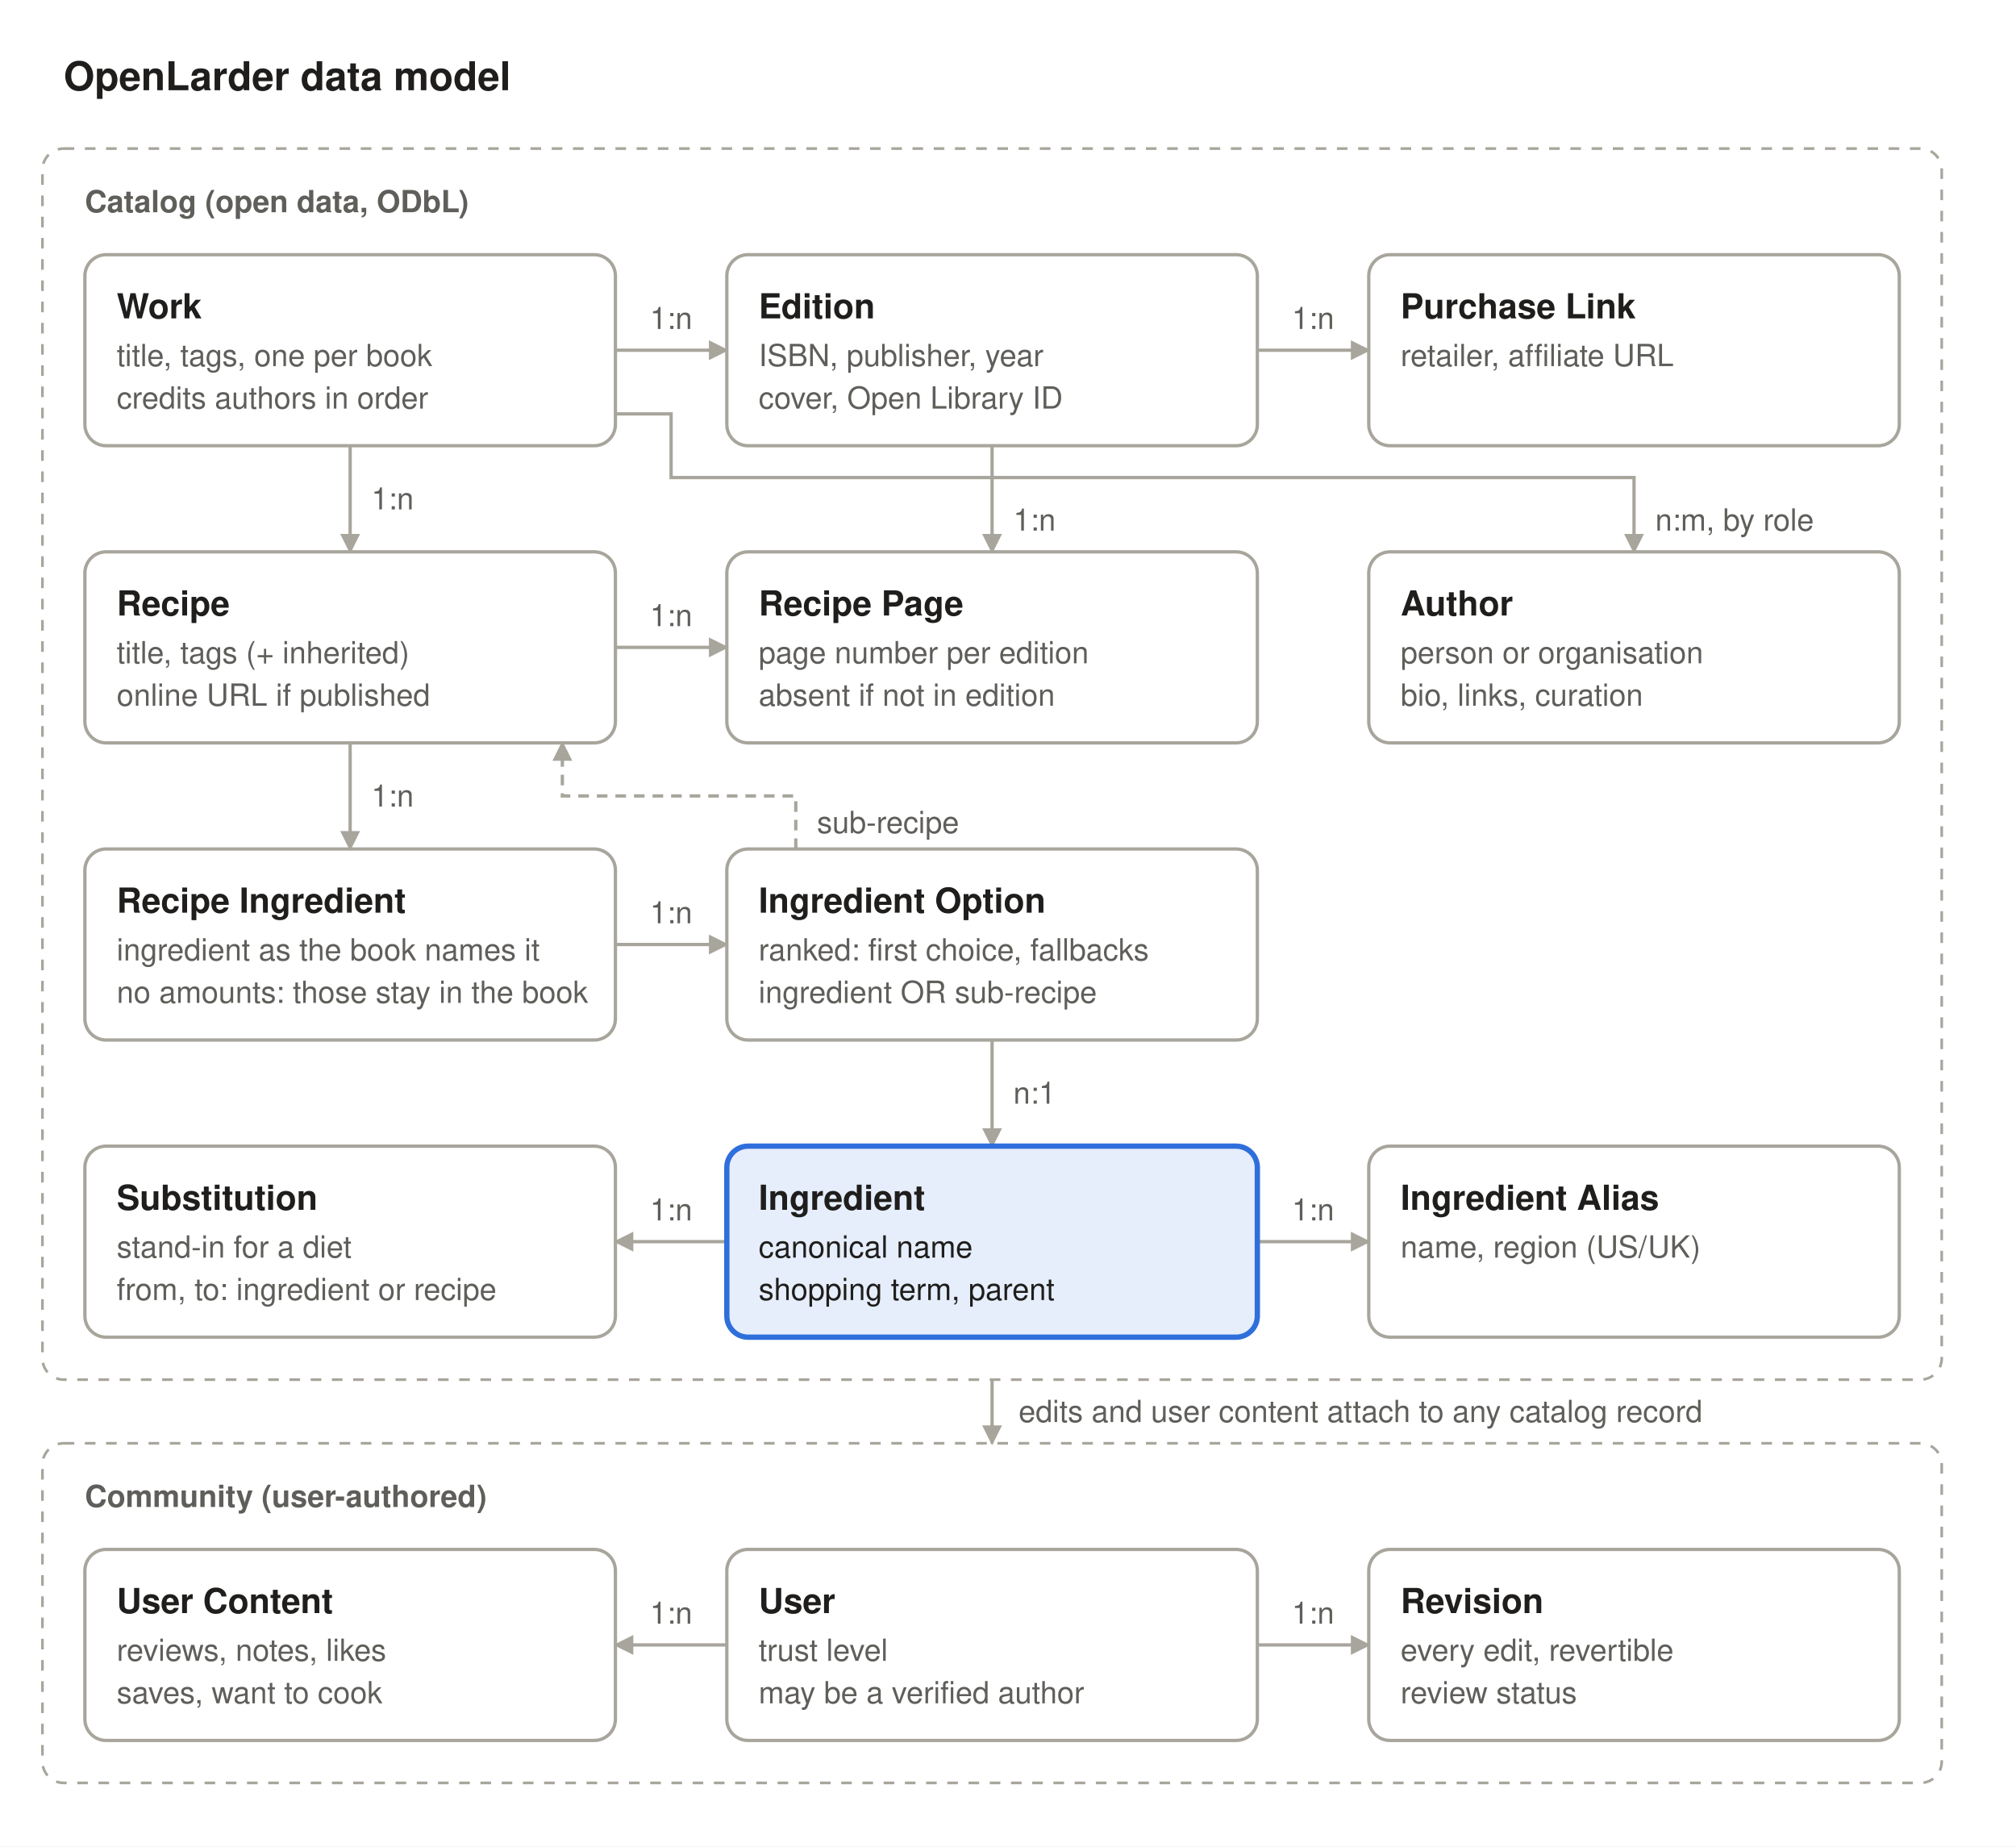
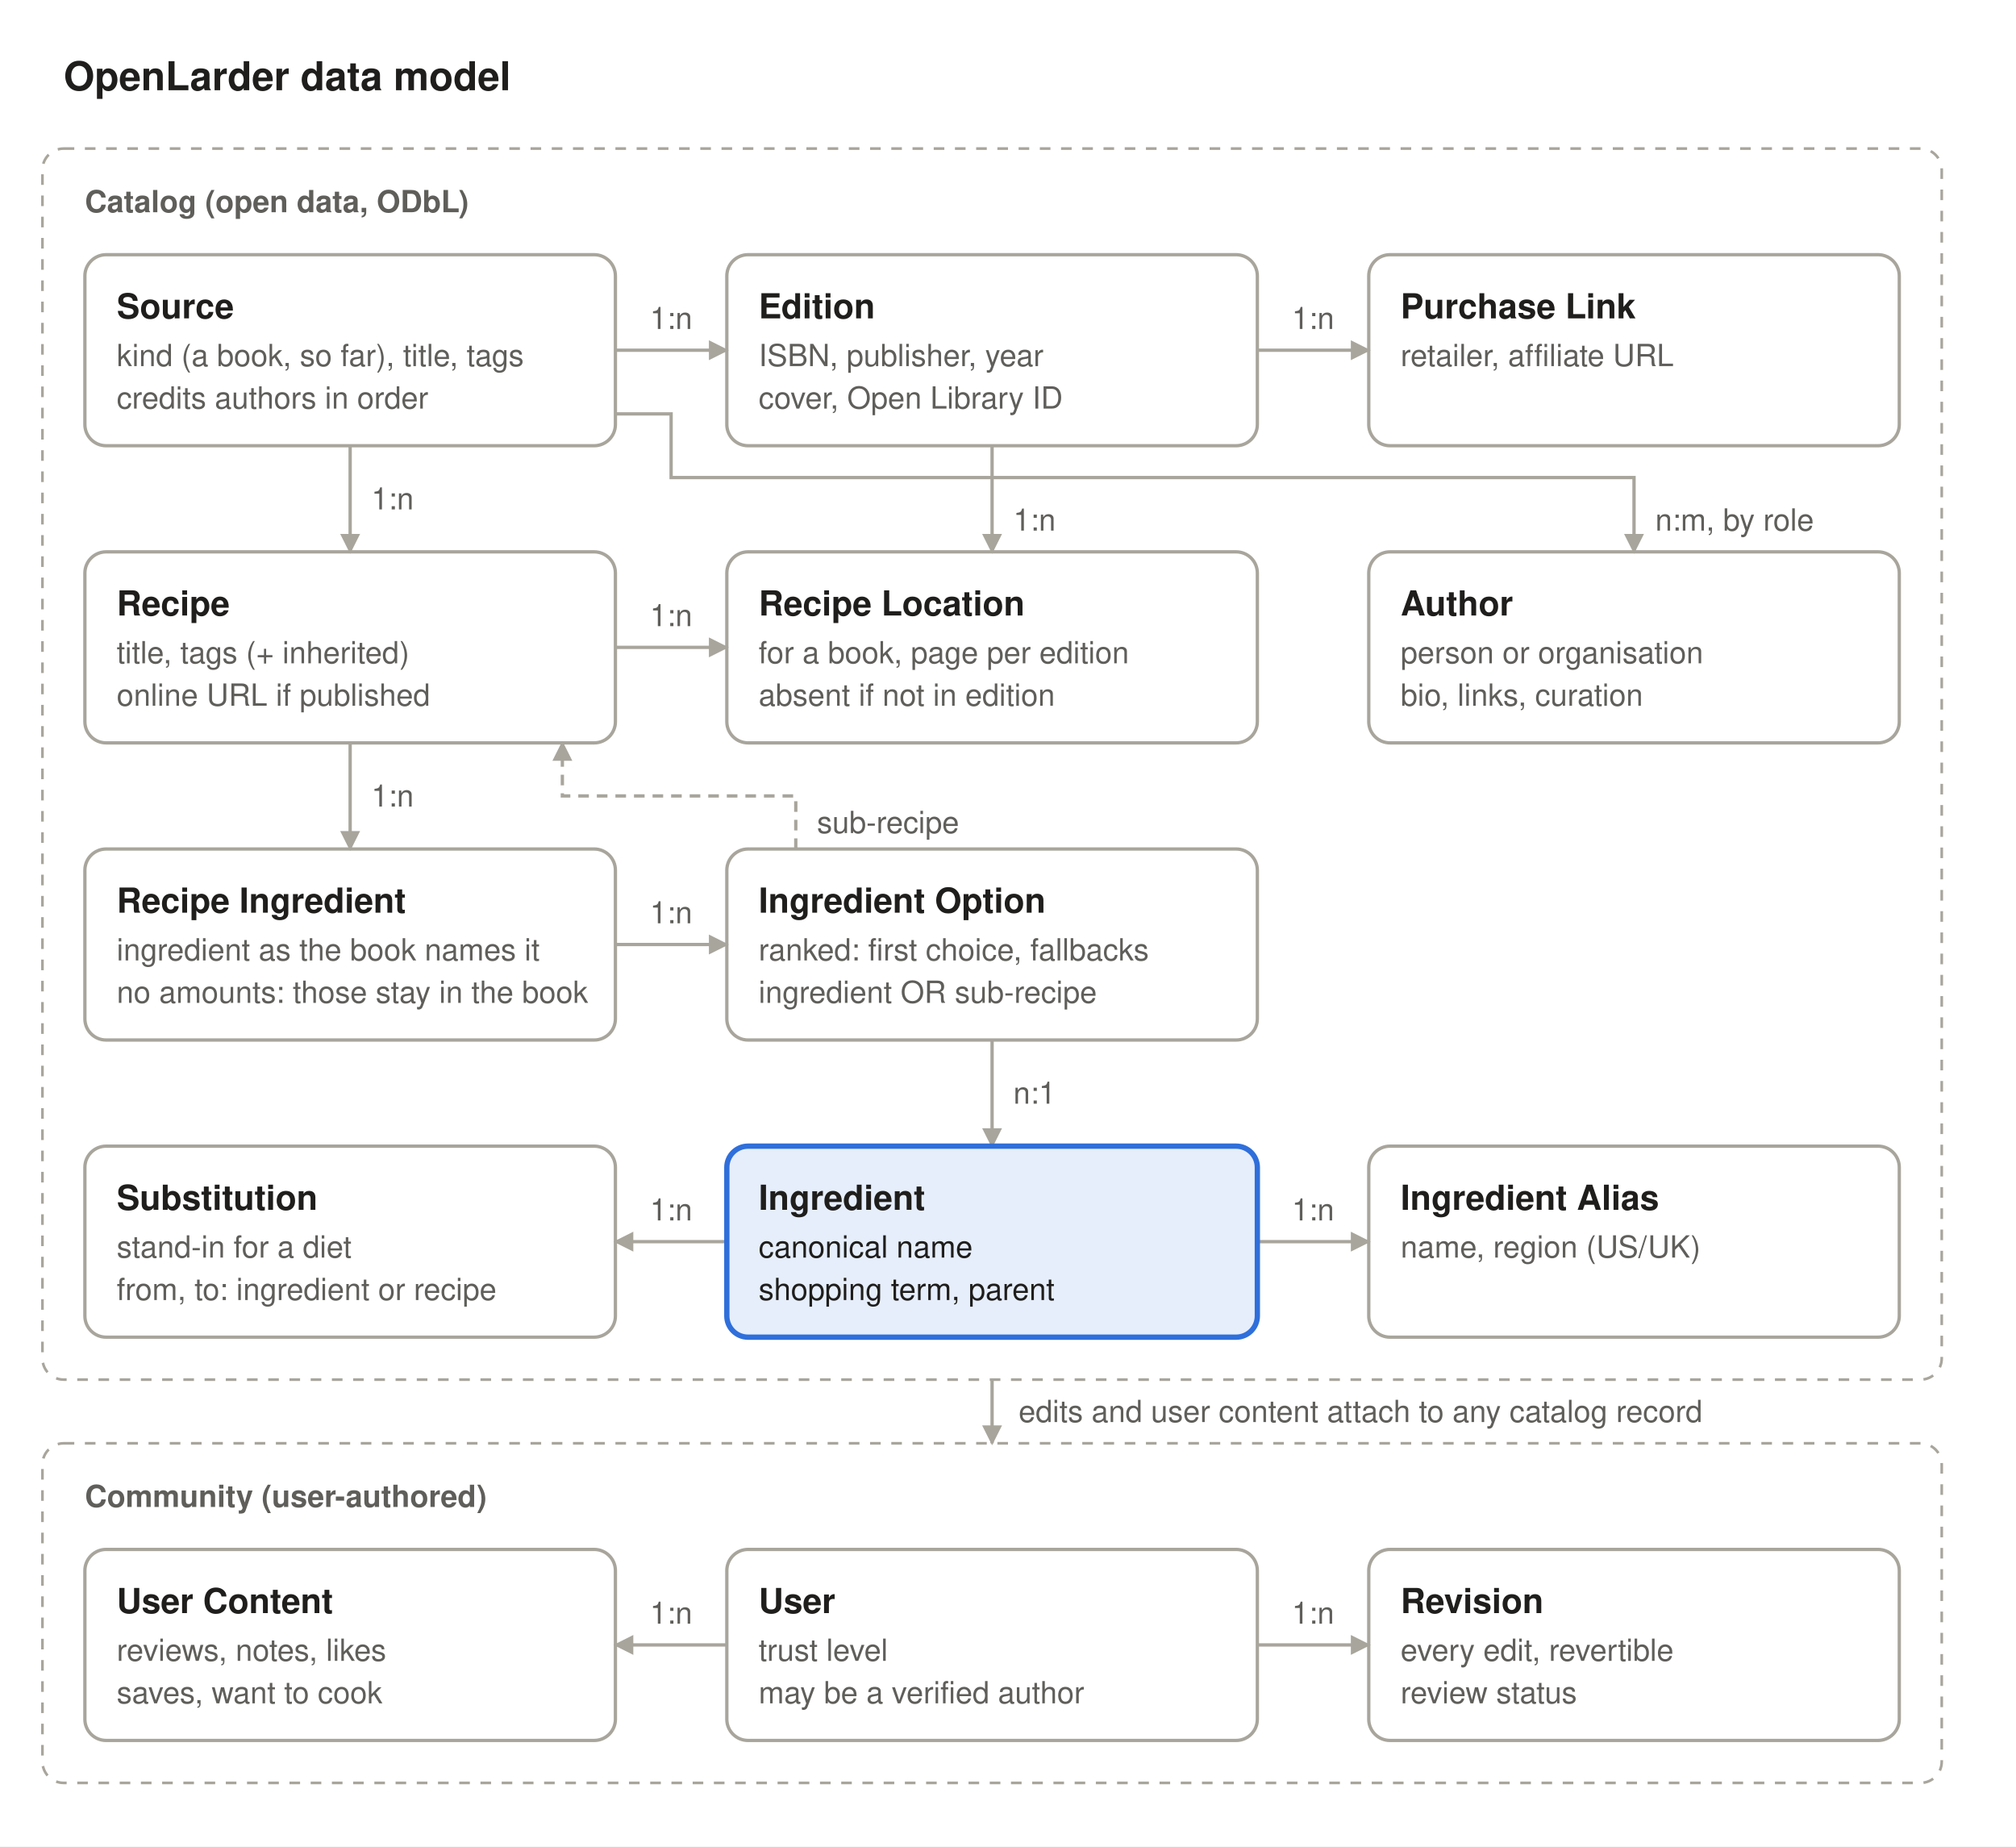
<svg xmlns="http://www.w3.org/2000/svg" viewBox="0 0 760 696" width="760" height="696" font-family="Helvetica, Arial, DejaVu Sans, sans-serif" font-size="13">
  <defs>
    <marker id="a" viewBox="0 0 10 10" refX="9" refY="5" markerWidth="6" markerHeight="6" orient="auto-start-reverse">
      <path d="M0 0L10 5L0 10z" fill="#a8a59c" />
    </marker>
  </defs>
  <rect width="760" height="696" fill="#ffffff" />
  <text x="24" y="34" font-size="15" font-weight="600" fill="#1f1e1c">OpenLarder data model</text>
  <rect x="16" y="56" width="716" height="464" rx="8" fill="none" stroke="#a8a59c" stroke-dasharray="4 4" />
  <text x="32" y="80" font-size="11.5" font-weight="600" fill="#5f5e5a">Catalog (open data, ODbL)</text>
  <rect x="16" y="544" width="716" height="128" rx="8" fill="none" stroke="#a8a59c" stroke-dasharray="4 4" />
  <text x="32" y="568" font-size="11.5" font-weight="600" fill="#5f5e5a">Community (user-authored)</text>
  <g fill="none" stroke="#a8a59c" stroke-width="1.25">
    <path d="M232 132H274" marker-end="url(#a)" />
    <path d="M474 132H516" marker-end="url(#a)" />
    <path d="M132 168V208" marker-end="url(#a)" />
    <path d="M232 244H274" marker-end="url(#a)" />
    <path d="M374 168V208" marker-end="url(#a)" />
    <path d="M232 156H253V180H616V208" marker-end="url(#a)" />
    <path d="M132 280V320" marker-end="url(#a)" />
    <path d="M232 356H274" marker-end="url(#a)" />
    <path d="M300 320V300H212V280" stroke-dasharray="4 3" marker-end="url(#a)" />
    <path d="M374 392V432" marker-end="url(#a)" />
    <path d="M474 468H516" marker-end="url(#a)" />
    <path d="M274 468H232" marker-end="url(#a)" />
    <path d="M374 520V544" marker-end="url(#a)" />
    <path d="M274 620H232" marker-end="url(#a)" />
    <path d="M474 620H516" marker-end="url(#a)" />
  </g>
  <g fill="none" stroke="#a8a59c" stroke-width="1.25">
    <rect x="32" y="96" width="200" height="72" rx="8" />
    <rect x="274" y="96" width="200" height="72" rx="8" />
    <rect x="516" y="96" width="200" height="72" rx="8" />
    <rect x="32" y="208" width="200" height="72" rx="8" />
    <rect x="274" y="208" width="200" height="72" rx="8" />
    <rect x="516" y="208" width="200" height="72" rx="8" />
    <rect x="32" y="320" width="200" height="72" rx="8" />
    <rect x="274" y="320" width="200" height="72" rx="8" />
    <rect x="32" y="432" width="200" height="72" rx="8" />
    <rect x="516" y="432" width="200" height="72" rx="8" />
    <rect x="32" y="584" width="200" height="72" rx="8" />
    <rect x="274" y="584" width="200" height="72" rx="8" />
    <rect x="516" y="584" width="200" height="72" rx="8" />
  </g>
  <rect x="274" y="432" width="200" height="72" rx="8" fill="#2f6fdb" fill-opacity="0.12" stroke="#2f6fdb" stroke-width="2" />
  <g fill="#1f1e1c" font-weight="600">
-     <text x="44" y="120">Work</text>
+     <text x="44" y="120">Source</text>
    <text x="286" y="120">Edition</text>
    <text x="528" y="120">Purchase Link</text>
    <text x="44" y="232">Recipe</text>
-     <text x="286" y="232">Recipe Page</text>
+     <text x="286" y="232">Recipe Location</text>
    <text x="528" y="232">Author</text>
    <text x="44" y="344">Recipe Ingredient</text>
    <text x="286" y="344">Ingredient Option</text>
    <text x="44" y="456">Substitution</text>
    <text x="286" y="456">Ingredient</text>
    <text x="528" y="456">Ingredient Alias</text>
    <text x="44" y="608">User Content</text>
    <text x="286" y="608">User</text>
    <text x="528" y="608">Revision</text>
  </g>
  <g fill="#5f5e5a" font-size="11.5">
-     <text x="44" y="138">title, tags, one per book</text>
+     <text x="44" y="138">kind (a book, so far), title, tags</text>
    <text x="44" y="154">credits authors in order</text>
    <text x="286" y="138">ISBN, publisher, year</text>
    <text x="286" y="154">cover, Open Library ID</text>
    <text x="528" y="138">retailer, affiliate URL</text>
    <text x="44" y="250">title, tags (+ inherited)</text>
    <text x="44" y="266">online URL if published</text>
-     <text x="286" y="250">page number per edition</text>
+     <text x="286" y="250">for a book, page per edition</text>
    <text x="286" y="266">absent if not in edition</text>
    <text x="528" y="250">person or organisation</text>
    <text x="528" y="266">bio, links, curation</text>
    <text x="44" y="362">ingredient as the book names it</text>
    <text x="44" y="378">no amounts: those stay in the book</text>
    <text x="286" y="362">ranked: first choice, fallbacks</text>
    <text x="286" y="378">ingredient OR sub-recipe</text>
    <text x="44" y="474">stand-in for a diet</text>
    <text x="44" y="490">from, to: ingredient or recipe</text>
    <text x="528" y="474">name, region (US/UK)</text>
    <text x="44" y="626">reviews, notes, likes</text>
    <text x="44" y="642">saves, want to cook</text>
    <text x="286" y="626">trust level</text>
    <text x="286" y="642">may be a verified author</text>
    <text x="528" y="626">every edit, revertible</text>
    <text x="528" y="642">review status</text>
  </g>
  <g fill="#1f1e1c" font-size="11.5">
    <text x="286" y="474">canonical name</text>
    <text x="286" y="490">shopping term, parent</text>
  </g>
  <g fill="#5f5e5a" font-size="11.5">
    <text x="253" y="124" text-anchor="middle">1:n</text>
    <text x="495" y="124" text-anchor="middle">1:n</text>
    <text x="140" y="192">1:n</text>
    <text x="382" y="200">1:n</text>
    <text x="624" y="200">n:m, by role</text>
    <text x="253" y="236" text-anchor="middle">1:n</text>
    <text x="140" y="304">1:n</text>
    <text x="253" y="348" text-anchor="middle">1:n</text>
    <text x="308" y="314">sub-recipe</text>
    <text x="382" y="416">n:1</text>
    <text x="495" y="460" text-anchor="middle">1:n</text>
    <text x="253" y="460" text-anchor="middle">1:n</text>
    <text x="384" y="536">edits and user content attach to any catalog record</text>
    <text x="253" y="612" text-anchor="middle">1:n</text>
    <text x="495" y="612" text-anchor="middle">1:n</text>
  </g>
</svg>
